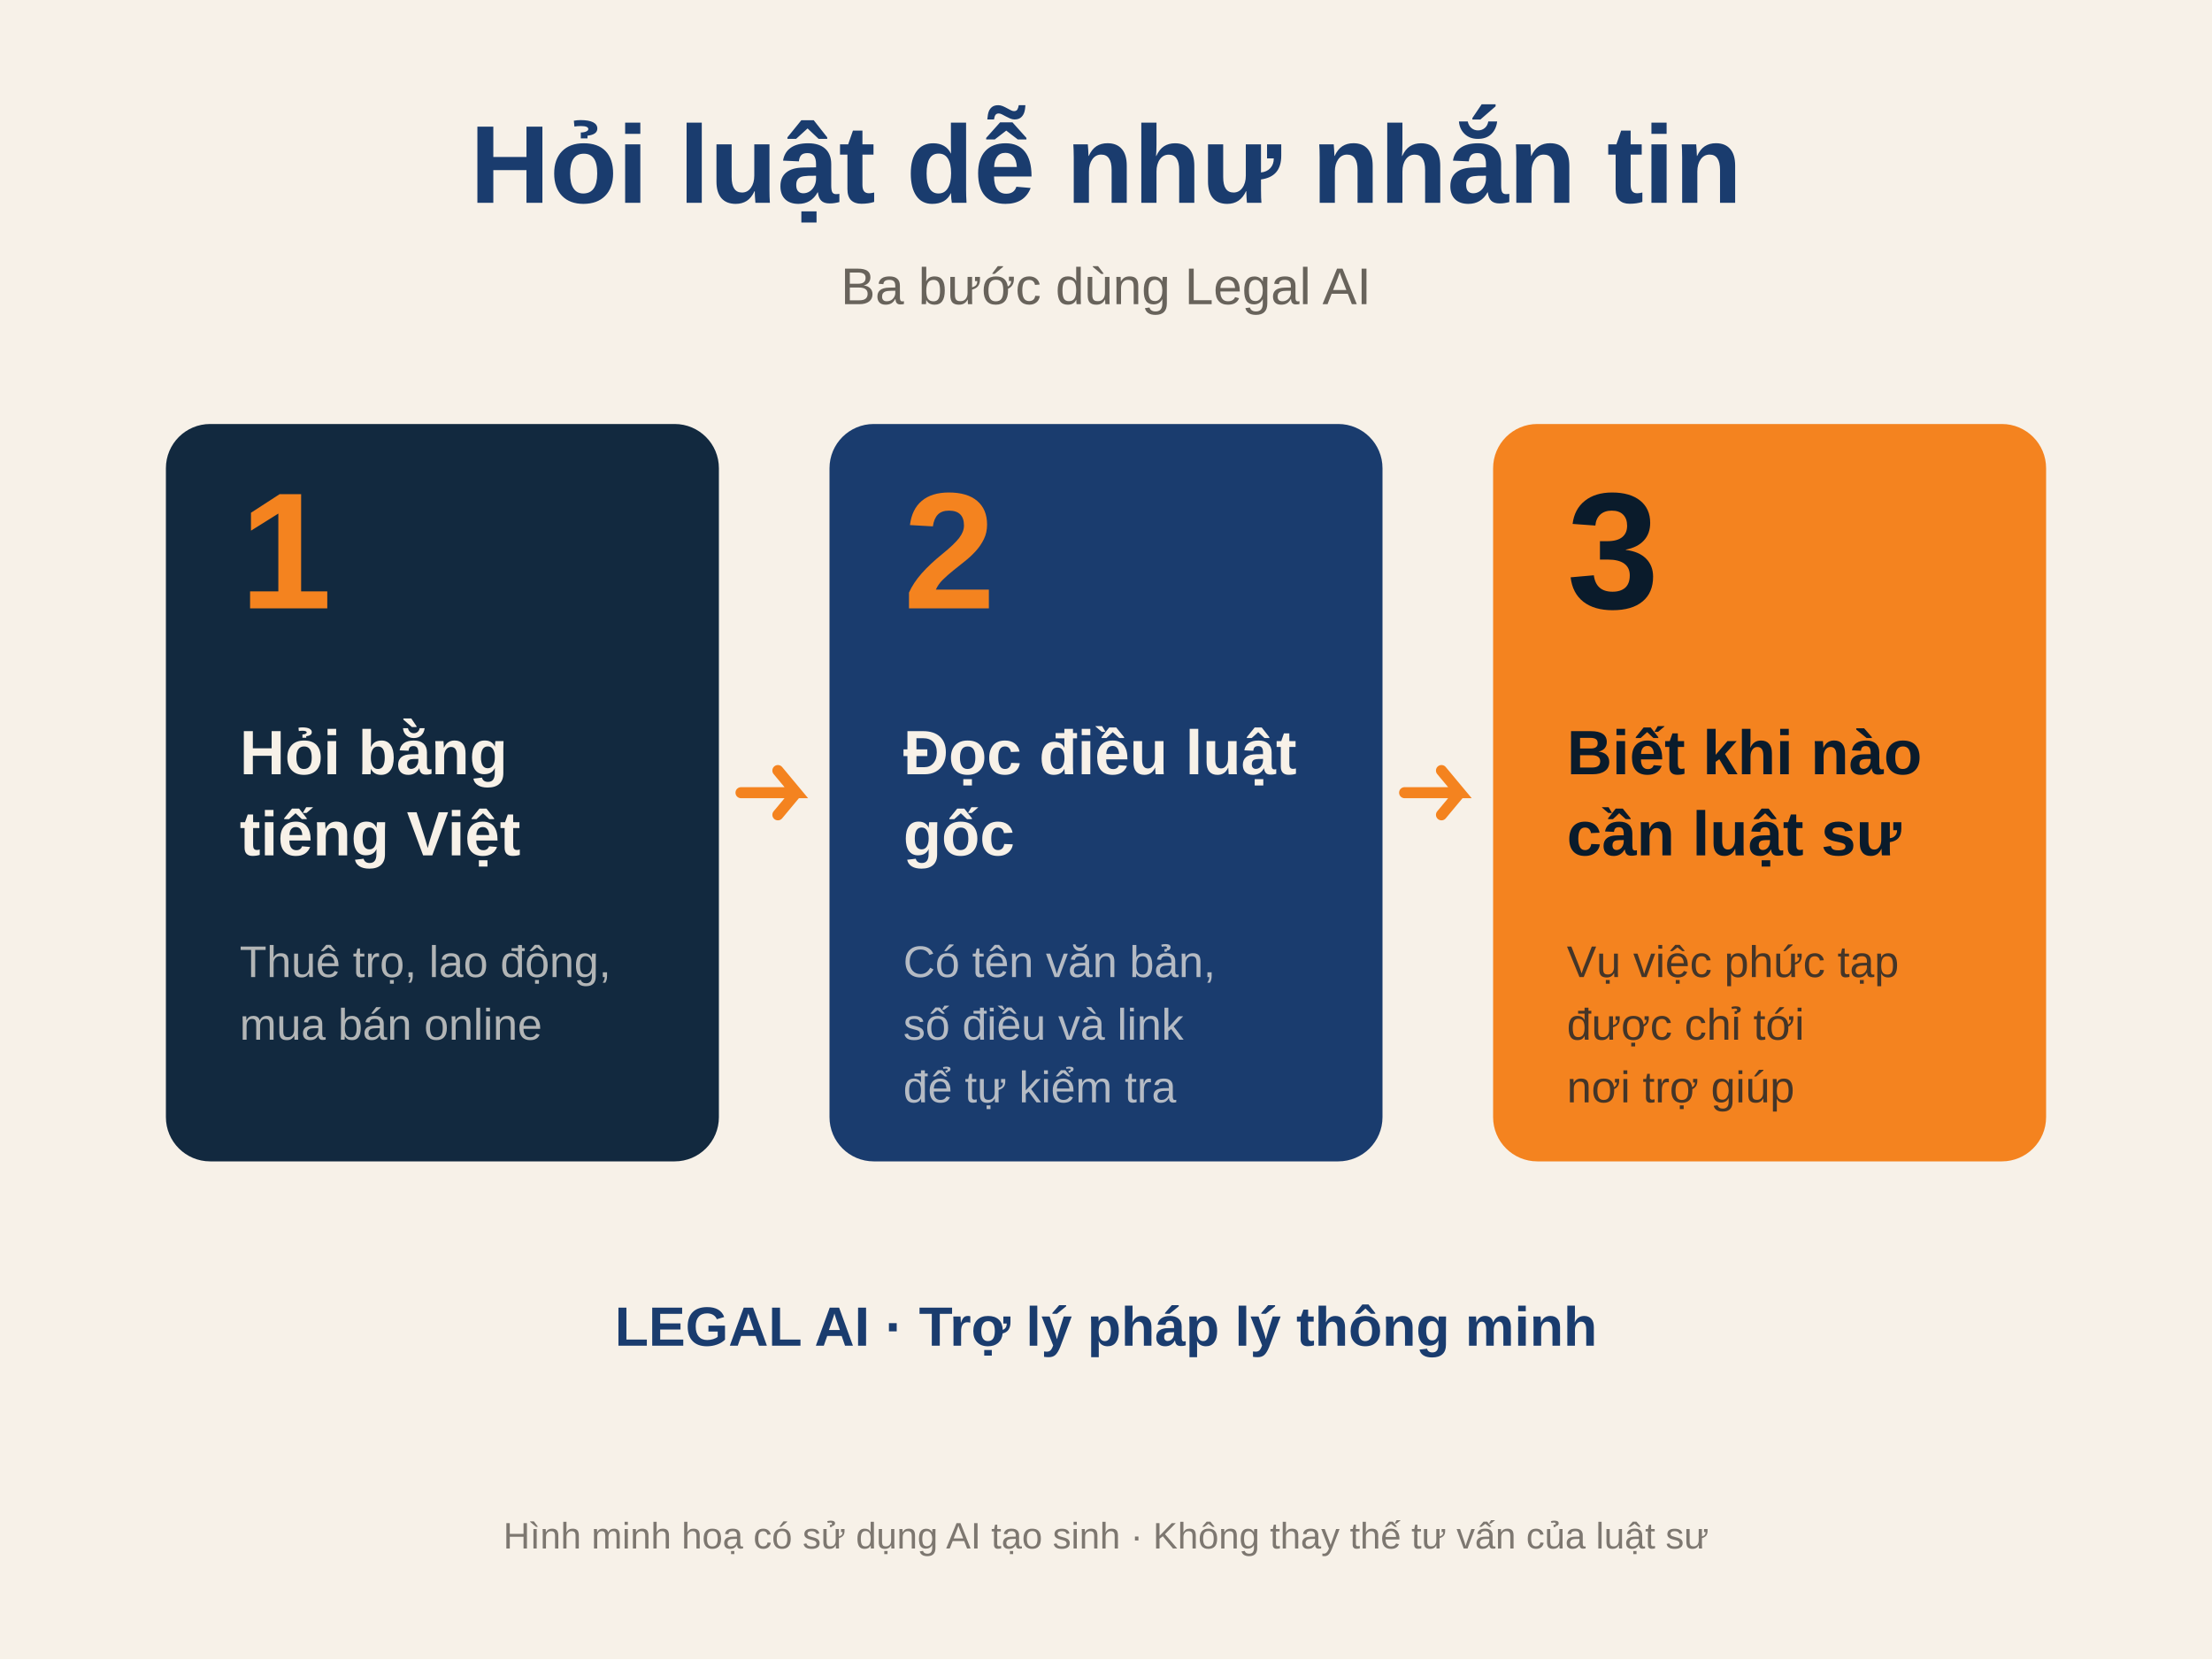
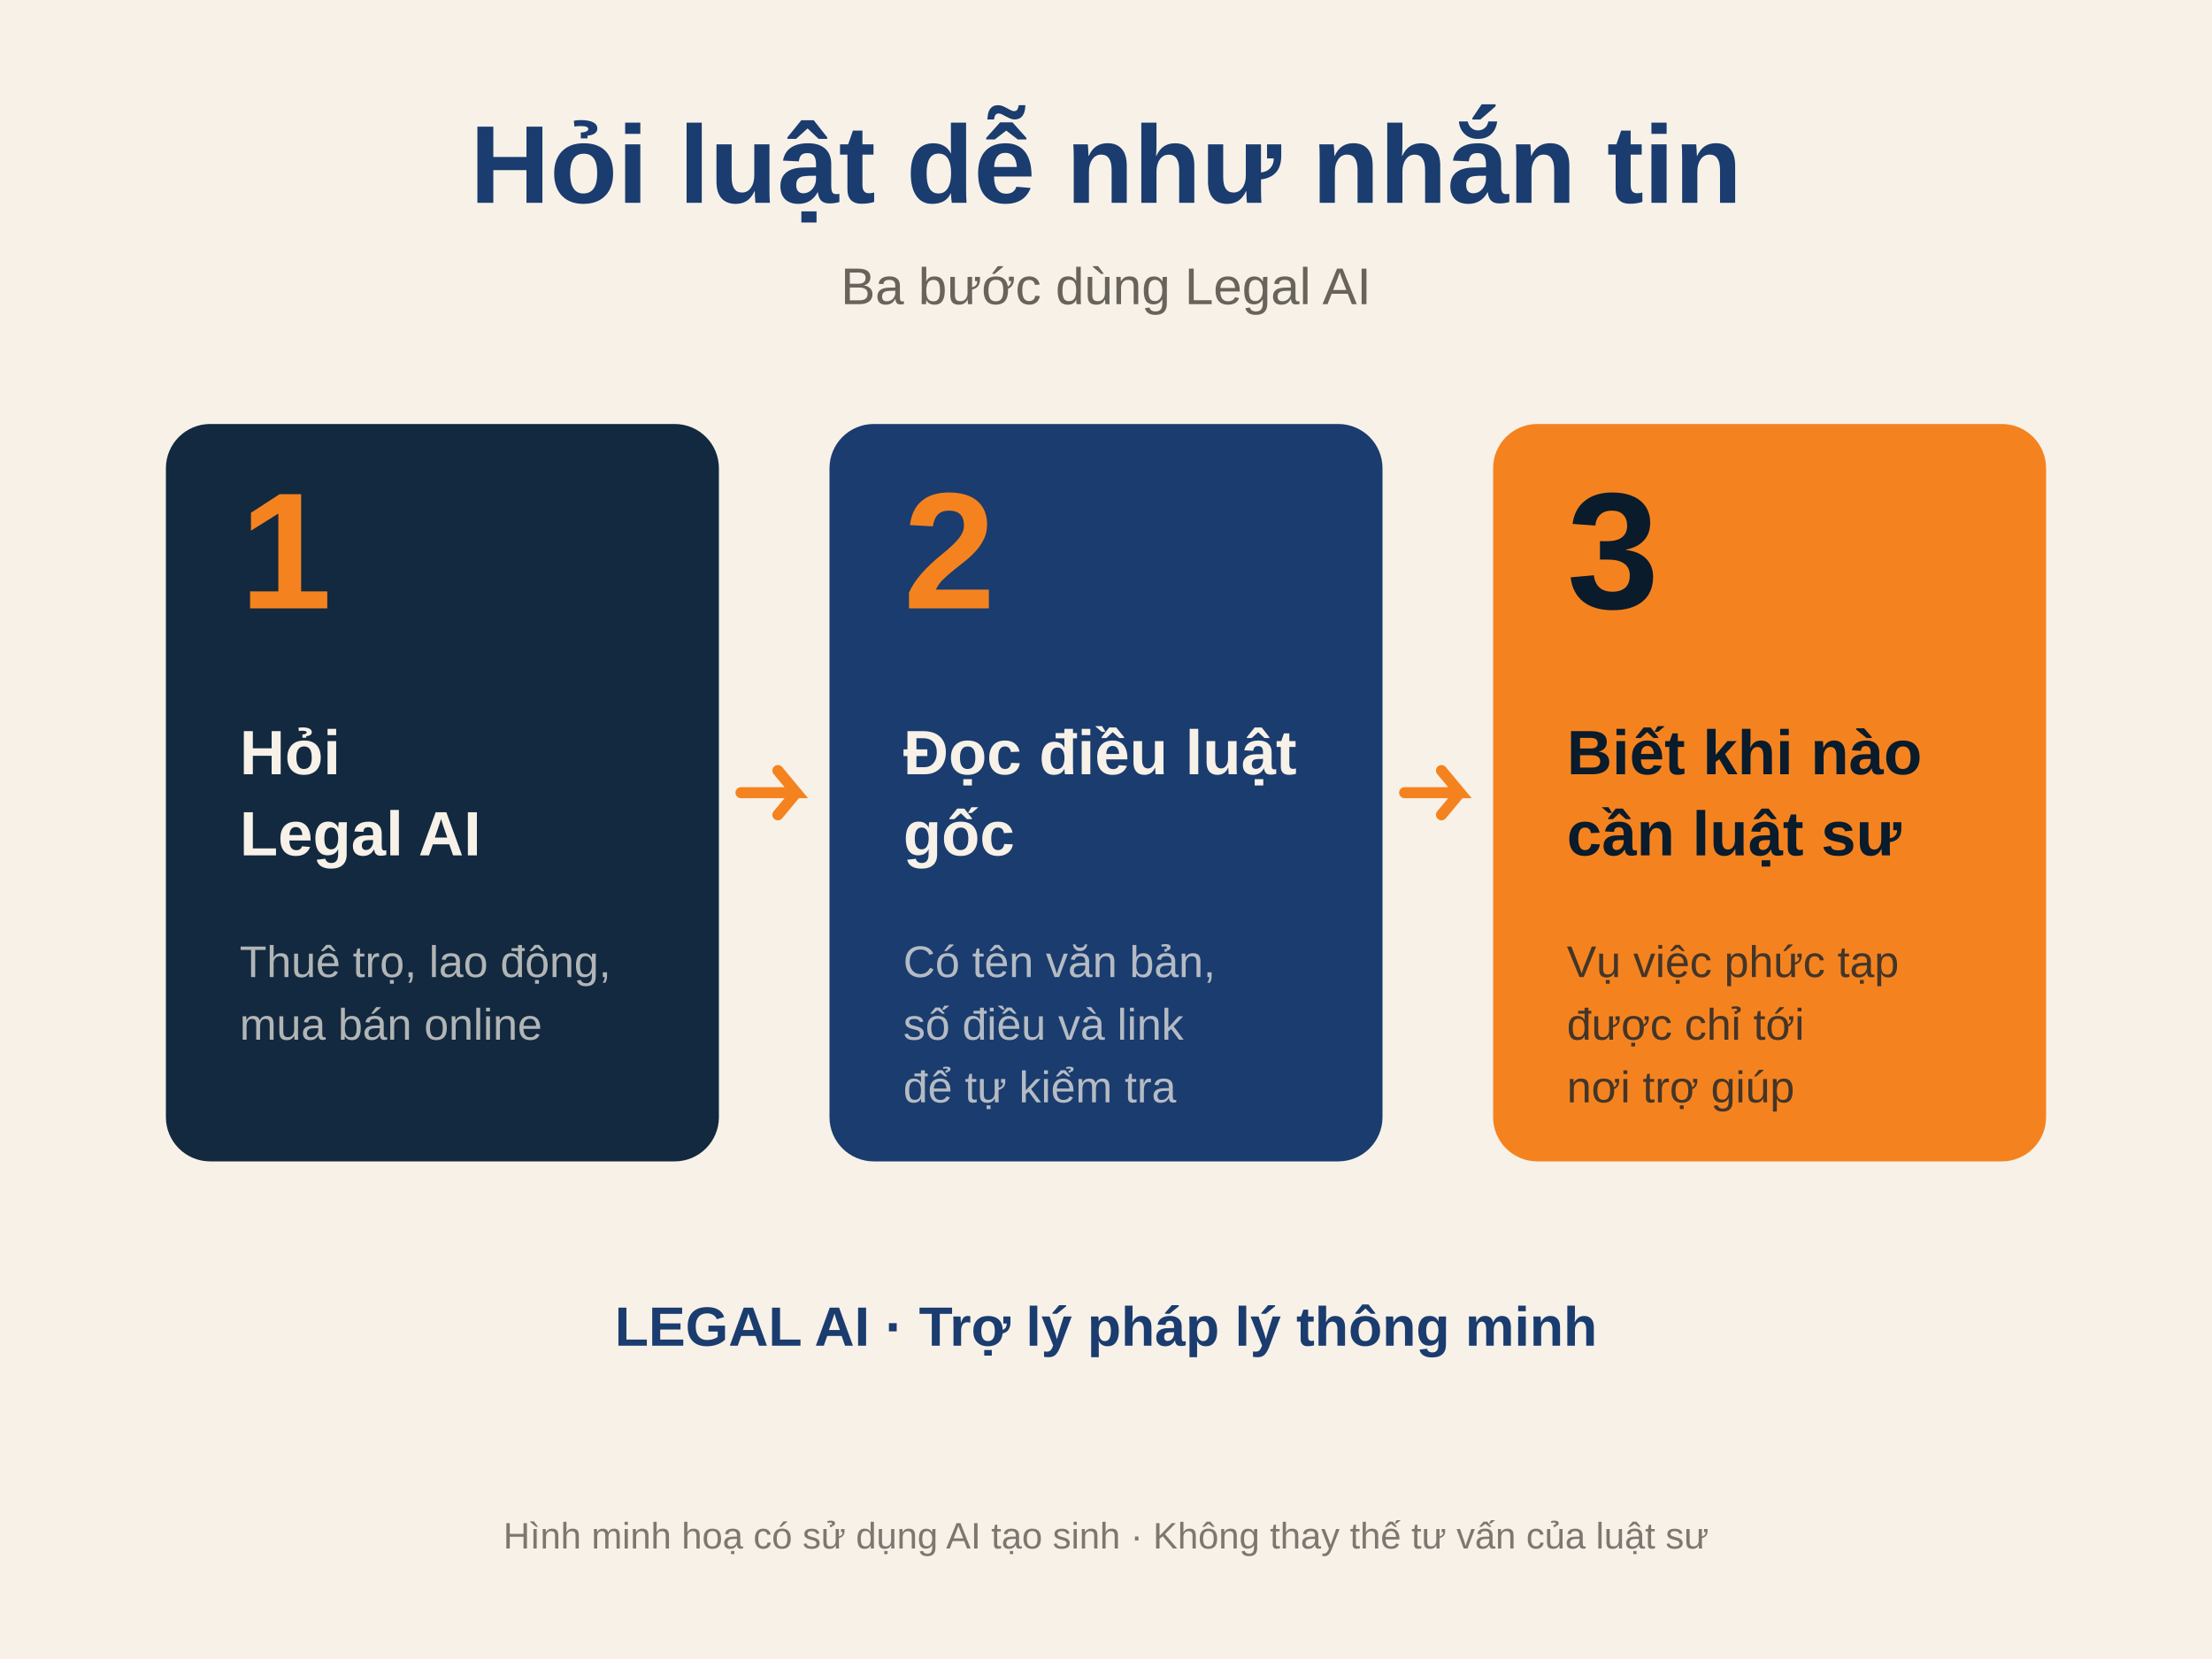
<svg xmlns="http://www.w3.org/2000/svg" viewBox="0 0 1200 900" font-family="Segoe UI,Arial,sans-serif">
  <rect width="1200" height="900" fill="#F7F1E8" />
  <text x="600" y="110" font-size="60" font-weight="800" fill="#1A3C6E" text-anchor="middle">Hỏi luật dễ như nhắn tin</text>
  <text x="600" y="165" font-size="28" fill="#2B2620" opacity=".7" text-anchor="middle">Ba bước dùng Legal AI</text>
  <g transform="translate(90 230)">
    <rect width="300" height="400" rx="24" fill="#12293F" />
    <text x="40" y="100" font-size="90" font-weight="800" fill="#F4831F">1</text>
    <text font-size="34" font-weight="700" fill="#F7F1E8">
-       <tspan x="40" y="190">Hỏi bằng</tspan>
-       <tspan x="40" y="234">tiếng Việt</tspan>
+       <tspan x="40" y="190">Hỏi</tspan>
+       <tspan x="40" y="234">Legal AI</tspan>
    </text>
    <text font-size="24" fill="#F7F1E8" opacity=".7">
      <tspan x="40" y="300">Thuê trọ, lao động,</tspan>
      <tspan x="40" y="334">mua bán online</tspan>
    </text>
  </g>
  <g transform="translate(450 230)">
    <rect width="300" height="400" rx="24" fill="#1A3C6E" />
    <text x="40" y="100" font-size="90" font-weight="800" fill="#F4831F">2</text>
    <text font-size="34" font-weight="700" fill="#F7F1E8">
      <tspan x="40" y="190">Đọc điều luật</tspan>
      <tspan x="40" y="234">gốc</tspan>
    </text>
    <text font-size="24" fill="#F7F1E8" opacity=".7">
      <tspan x="40" y="300">Có tên văn bản,</tspan>
      <tspan x="40" y="334">số điều và link</tspan>
      <tspan x="40" y="368">để tự kiểm tra</tspan>
    </text>
  </g>
  <g transform="translate(810 230)">
    <rect width="300" height="400" rx="24" fill="#F4831F" />
    <text x="40" y="100" font-size="90" font-weight="800" fill="#0A1B2B">3</text>
    <text font-size="34" font-weight="700" fill="#0A1B2B">
      <tspan x="40" y="190">Biết khi nào</tspan>
      <tspan x="40" y="234">cần luật sư</tspan>
    </text>
    <text font-size="24" fill="#0A1B2B" opacity=".75">
      <tspan x="40" y="300">Vụ việc phức tạp</tspan>
      <tspan x="40" y="334">được chỉ tới</tspan>
      <tspan x="40" y="368">nơi trợ giúp</tspan>
    </text>
  </g>
  <g fill="#F4831F">
    <path d="M402 430 l30 0 l-10 -12 M432 430 l-10 12" stroke="#F4831F" stroke-width="6" fill="none" stroke-linecap="round" />
    <path d="M762 430 l30 0 l-10 -12 M792 430 l-10 12" stroke="#F4831F" stroke-width="6" fill="none" stroke-linecap="round" />
  </g>
  <text x="600" y="730" font-size="30" font-weight="800" fill="#1A3C6E" text-anchor="middle">LEGAL AI · Trợ lý pháp lý thông minh</text>
  <text x="600" y="840" font-size="20" fill="#2B2620" opacity=".6" text-anchor="middle">Hình minh hoạ có sử dụng AI tạo sinh · Không thay thế tư vấn của luật sư</text>
</svg>
